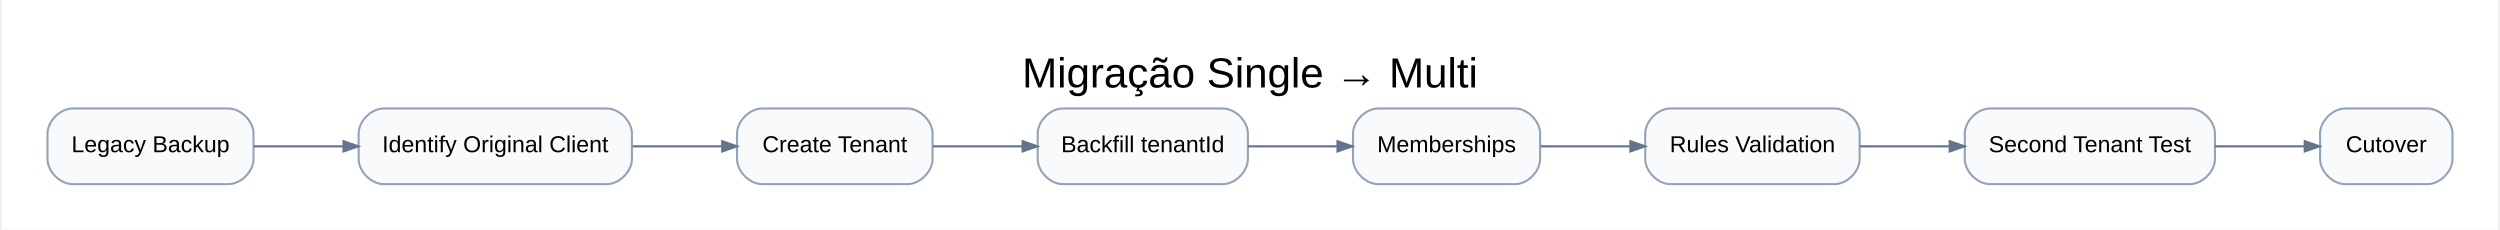
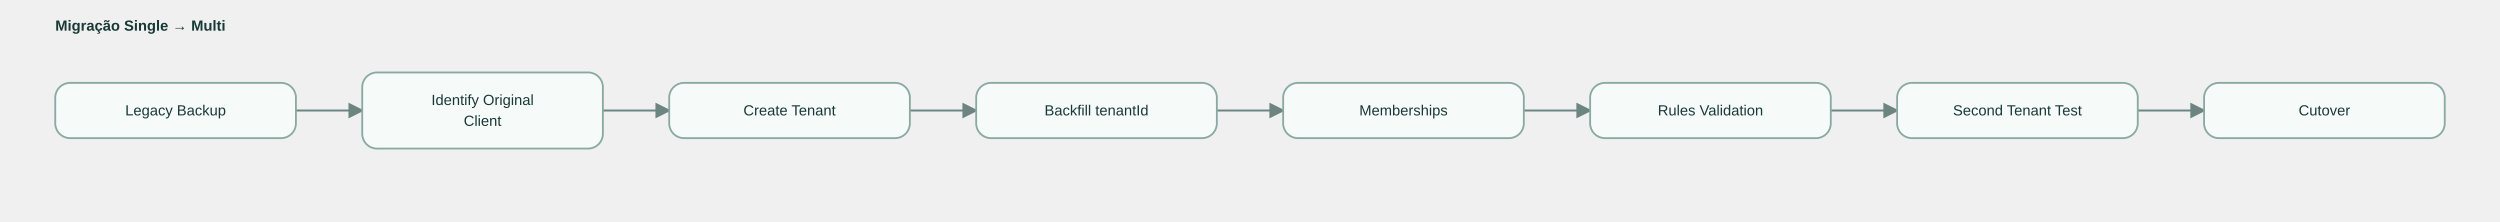
- <svg xmlns="http://www.w3.org/2000/svg" width="1187pt" height="109pt" viewBox="0.00 0.00 1187.20 109.20">
-   <g id="graph0" class="graph" transform="scale(1 1) rotate(0) translate(21.6 87.6)">
-     <polygon fill="white" stroke="transparent" points="-21.6,21.6 -21.6,-87.6 1165.6,-87.6 1165.6,21.6 -21.6,21.6" />
-     <text text-anchor="middle" x="572" y="-46" font-family="Arial" font-size="20.00">Migração Single → Multi</text>
-     <g id="node1" class="node">
-       <path fill="#f8fafc" stroke="#94a3b8" d="M86,-36C86,-36 12,-36 12,-36 6,-36 0,-30 0,-24 0,-24 0,-12 0,-12 0,-6 6,0 12,0 12,0 86,0 86,0 92,0 98,-6 98,-12 98,-12 98,-24 98,-24 98,-30 92,-36 86,-36" />
-       <text text-anchor="middle" x="49" y="-15.2" font-family="Arial" font-size="11.00">Legacy Backup</text>
-     </g>
-     <g id="node2" class="node">
-       <path fill="#f8fafc" stroke="#94a3b8" d="M266,-36C266,-36 160,-36 160,-36 154,-36 148,-30 148,-24 148,-24 148,-12 148,-12 148,-6 154,0 160,0 160,0 266,0 266,0 272,0 278,-6 278,-12 278,-12 278,-24 278,-24 278,-30 272,-36 266,-36" />
-       <text text-anchor="middle" x="213" y="-15.2" font-family="Arial" font-size="11.00">Identify Original Client</text>
-     </g>
-     <g id="edge1" class="edge">
-       <path fill="none" stroke="#64748b" d="M98.17,-18C111.55,-18 126.38,-18 140.78,-18" />
-       <polygon fill="#64748b" stroke="#64748b" points="140.81,-20.45 147.81,-18 140.81,-15.55 140.81,-20.45" />
-     </g>
-     <g id="node3" class="node">
-       <path fill="#f8fafc" stroke="#94a3b8" d="M409,-36C409,-36 340,-36 340,-36 334,-36 328,-30 328,-24 328,-24 328,-12 328,-12 328,-6 334,0 340,0 340,0 409,0 409,0 415,0 421,-6 421,-12 421,-12 421,-24 421,-24 421,-30 415,-36 409,-36" />
-       <text text-anchor="middle" x="374.5" y="-15.2" font-family="Arial" font-size="11.00">Create Tenant</text>
-     </g>
-     <g id="edge2" class="edge">
-       <path fill="none" stroke="#64748b" d="M278.42,-18C292.42,-18 307.08,-18 320.58,-18" />
-       <polygon fill="#64748b" stroke="#64748b" points="320.95,-20.45 327.95,-18 320.95,-15.55 320.95,-20.45" />
-     </g>
-     <g id="node4" class="node">
-       <path fill="#f8fafc" stroke="#94a3b8" d="M559,-36C559,-36 483,-36 483,-36 477,-36 471,-30 471,-24 471,-24 471,-12 471,-12 471,-6 477,0 483,0 483,0 559,0 559,0 565,0 571,-6 571,-12 571,-12 571,-24 571,-24 571,-30 565,-36 559,-36" />
-       <text text-anchor="middle" x="521" y="-15.2" font-family="Arial" font-size="11.00">Backfill tenantId</text>
-     </g>
-     <g id="edge3" class="edge">
-       <path fill="none" stroke="#64748b" d="M421.22,-18C434.67,-18 449.54,-18 463.58,-18" />
-       <polygon fill="#64748b" stroke="#64748b" points="463.83,-20.45 470.83,-18 463.83,-15.55 463.83,-20.45" />
-     </g>
-     <g id="node5" class="node">
-       <path fill="#f8fafc" stroke="#94a3b8" d="M698,-36C698,-36 633,-36 633,-36 627,-36 621,-30 621,-24 621,-24 621,-12 621,-12 621,-6 627,0 633,0 633,0 698,0 698,0 704,0 710,-6 710,-12 710,-12 710,-24 710,-24 710,-30 704,-36 698,-36" />
-       <text text-anchor="middle" x="665.5" y="-15.2" font-family="Arial" font-size="11.00">Memberships</text>
-     </g>
-     <g id="edge4" class="edge">
-       <path fill="none" stroke="#64748b" d="M571.04,-18C584.75,-18 599.68,-18 613.5,-18" />
-       <polygon fill="#64748b" stroke="#64748b" points="613.62,-20.45 620.62,-18 613.62,-15.55 613.62,-20.45" />
-     </g>
-     <g id="node6" class="node">
-       <path fill="#f8fafc" stroke="#94a3b8" d="M850,-36C850,-36 772,-36 772,-36 766,-36 760,-30 760,-24 760,-24 760,-12 760,-12 760,-6 766,0 772,0 772,0 850,0 850,0 856,0 862,-6 862,-12 862,-12 862,-24 862,-24 862,-30 856,-36 850,-36" />
-       <text text-anchor="middle" x="811" y="-15.2" font-family="Arial" font-size="11.00">Rules Validation</text>
-     </g>
-     <g id="edge5" class="edge">
-       <path fill="none" stroke="#64748b" d="M710.33,-18C723.67,-18 738.53,-18 752.62,-18" />
-       <polygon fill="#64748b" stroke="#64748b" points="752.91,-20.45 759.91,-18 752.91,-15.55 752.91,-20.45" />
-     </g>
-     <g id="node7" class="node">
-       <path fill="#f8fafc" stroke="#94a3b8" d="M1019,-36C1019,-36 924,-36 924,-36 918,-36 912,-30 912,-24 912,-24 912,-12 912,-12 912,-6 918,0 924,0 924,0 1019,0 1019,0 1025,0 1031,-6 1031,-12 1031,-12 1031,-24 1031,-24 1031,-30 1025,-36 1019,-36" />
-       <text text-anchor="middle" x="971.5" y="-15.2" font-family="Arial" font-size="11.00">Second Tenant Test</text>
-     </g>
-     <g id="edge6" class="edge">
-       <path fill="none" stroke="#64748b" d="M862.15,-18C875.59,-18 890.32,-18 904.48,-18" />
-       <polygon fill="#64748b" stroke="#64748b" points="904.82,-20.45 911.82,-18 904.82,-15.55 904.82,-20.45" />
-     </g>
-     <g id="node8" class="node">
-       <path fill="#f8fafc" stroke="#94a3b8" d="M1132,-36C1132,-36 1093,-36 1093,-36 1087,-36 1081,-30 1081,-24 1081,-24 1081,-12 1081,-12 1081,-6 1087,0 1093,0 1093,0 1132,0 1132,0 1138,0 1144,-6 1144,-12 1144,-12 1144,-24 1144,-24 1144,-30 1138,-36 1132,-36" />
-       <text text-anchor="middle" x="1112.5" y="-15.2" font-family="Arial" font-size="11.00">Cutover</text>
-     </g>
-     <g id="edge7" class="edge">
-       <path fill="none" stroke="#64748b" d="M1031.05,-18C1045.44,-18 1060.49,-18 1073.61,-18" />
-       <polygon fill="#64748b" stroke="#64748b" points="1073.7,-20.45 1080.7,-18 1073.7,-15.55 1073.7,-20.45" />
-     </g>
+ <svg xmlns="http://www.w3.org/2000/svg" role="img" aria-labelledby="title desc" width="2036" height="180" viewBox="0 0 2036 180">
+   <defs>
+     <marker id="arrow" markerWidth="8" markerHeight="8" refX="7" refY="4" orient="auto">
+       <path d="M0,0 L8,4 L0,8 z" fill="#6c8580" />
+     </marker>
+   </defs>
+   <style>text{font-family:Arial,sans-serif;font-size:12px;fill:#183936}.node rect,.node polygon{fill:#f6faf9;stroke:#8aa9a3;stroke-width:1.5}.node.decision polygon{fill:#eef5f3}.edge-label{font-size:10px;fill:#425b56;paint-order:stroke;stroke:#fff;stroke-width:4px;stroke-linejoin:round}</style>
+   <text x="45" y="25" font-size="16" font-weight="700">Migração Single → Multi</text>
+   <g class="edge">
+     <path d="M 241 90 L 295 90" fill="none" stroke="#6c8580" stroke-width="1.6" marker-end="url(#arrow)" />
+   </g>
+   <g class="edge">
+     <path d="M 491 90 L 545 90" fill="none" stroke="#6c8580" stroke-width="1.6" marker-end="url(#arrow)" />
+   </g>
+   <g class="edge">
+     <path d="M 741 90 L 795 90" fill="none" stroke="#6c8580" stroke-width="1.6" marker-end="url(#arrow)" />
+   </g>
+   <g class="edge">
+     <path d="M 991 90 L 1045 90" fill="none" stroke="#6c8580" stroke-width="1.6" marker-end="url(#arrow)" />
+   </g>
+   <g class="edge">
+     <path d="M 1241 90 L 1295 90" fill="none" stroke="#6c8580" stroke-width="1.6" marker-end="url(#arrow)" />
+   </g>
+   <g class="edge">
+     <path d="M 1491 90 L 1545 90" fill="none" stroke="#6c8580" stroke-width="1.6" marker-end="url(#arrow)" />
+   </g>
+   <g class="edge">
+     <path d="M 1741 90 L 1795 90" fill="none" stroke="#6c8580" stroke-width="1.6" marker-end="url(#arrow)" />
+   </g>
+   <g class="node box">
+     <rect x="45" y="67.5" width="196" height="45" rx="12" />
+     <text x="143" y="94" text-anchor="middle">Legacy Backup</text>
+   </g>
+   <g class="node box">
+     <rect x="295" y="59" width="196" height="62" rx="12" />
+     <text x="393" y="85.5" text-anchor="middle">Identify Original</text>
+     <text x="393" y="102.5" text-anchor="middle">Client</text>
+   </g>
+   <g class="node box">
+     <rect x="545" y="67.5" width="196" height="45" rx="12" />
+     <text x="643" y="94" text-anchor="middle">Create Tenant</text>
+   </g>
+   <g class="node box">
+     <rect x="795" y="67.5" width="196" height="45" rx="12" />
+     <text x="893" y="94" text-anchor="middle">Backfill tenantId</text>
+   </g>
+   <g class="node box">
+     <rect x="1045" y="67.5" width="196" height="45" rx="12" />
+     <text x="1143" y="94" text-anchor="middle">Memberships</text>
+   </g>
+   <g class="node box">
+     <rect x="1295" y="67.5" width="196" height="45" rx="12" />
+     <text x="1393" y="94" text-anchor="middle">Rules Validation</text>
+   </g>
+   <g class="node box">
+     <rect x="1545" y="67.5" width="196" height="45" rx="12" />
+     <text x="1643" y="94" text-anchor="middle">Second Tenant Test</text>
+   </g>
+   <g class="node box">
+     <rect x="1795" y="67.5" width="196" height="45" rx="12" />
+     <text x="1893" y="94" text-anchor="middle">Cutover</text>
  </g>
</svg>
